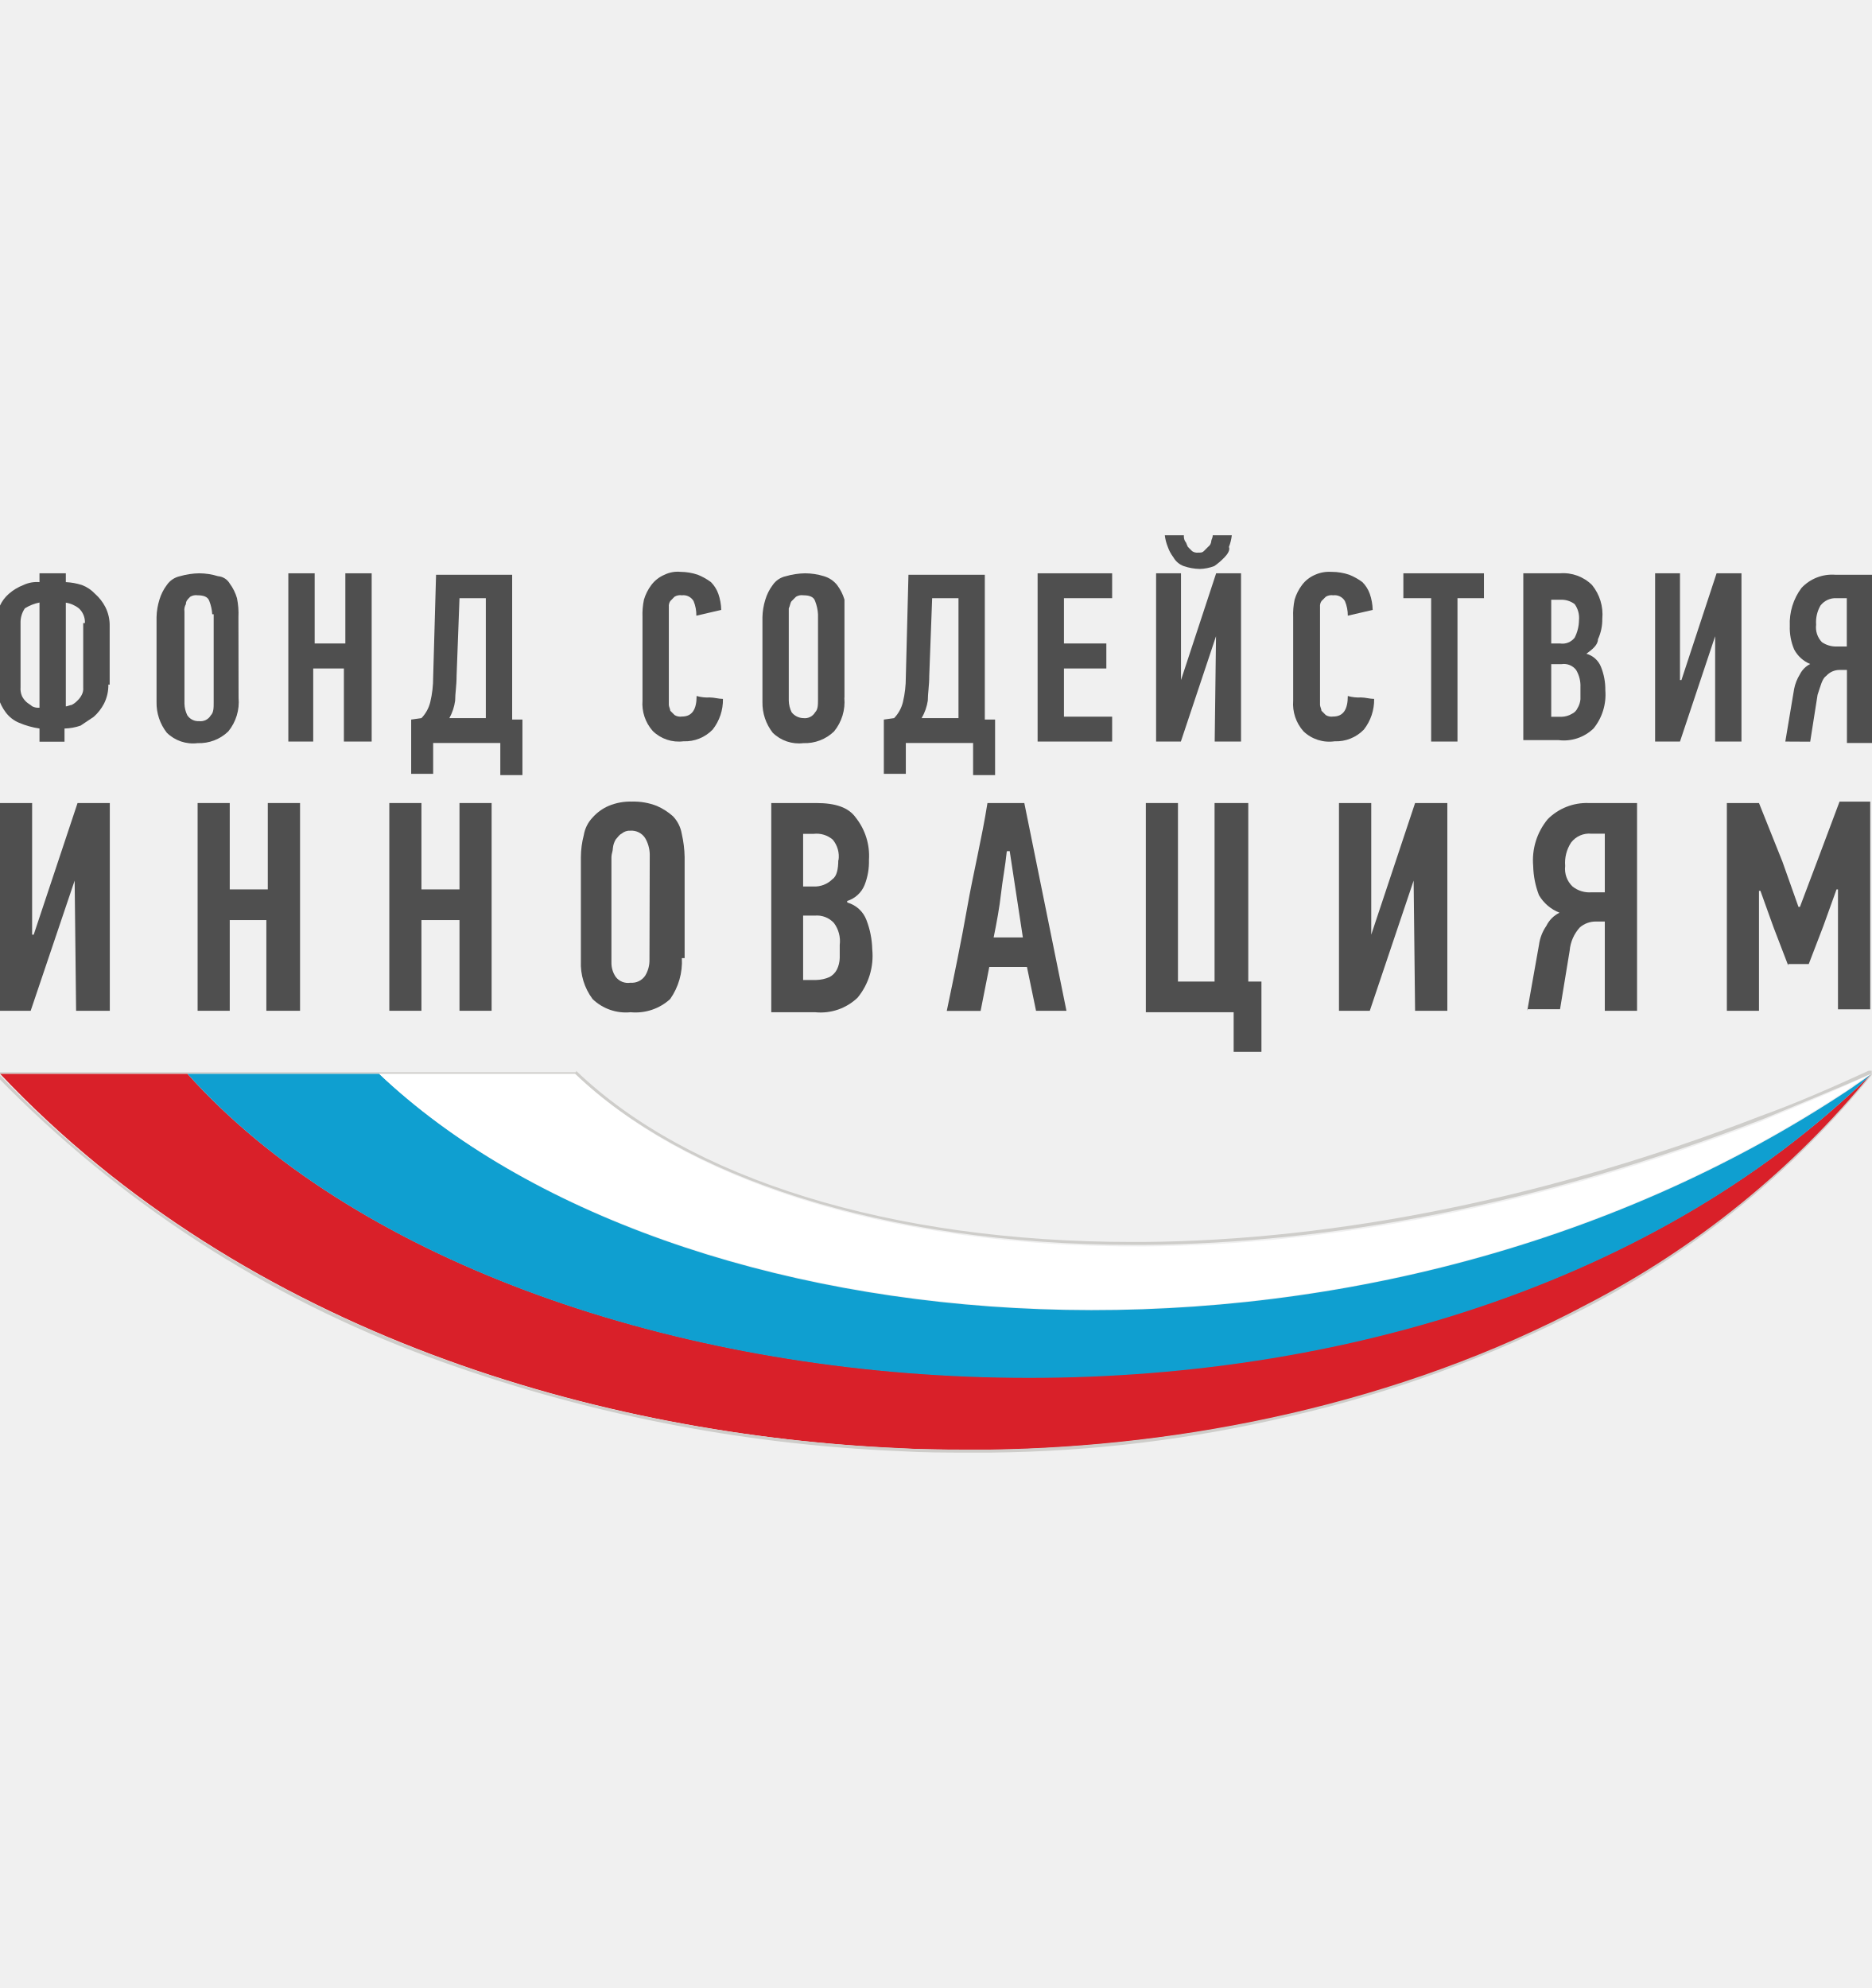
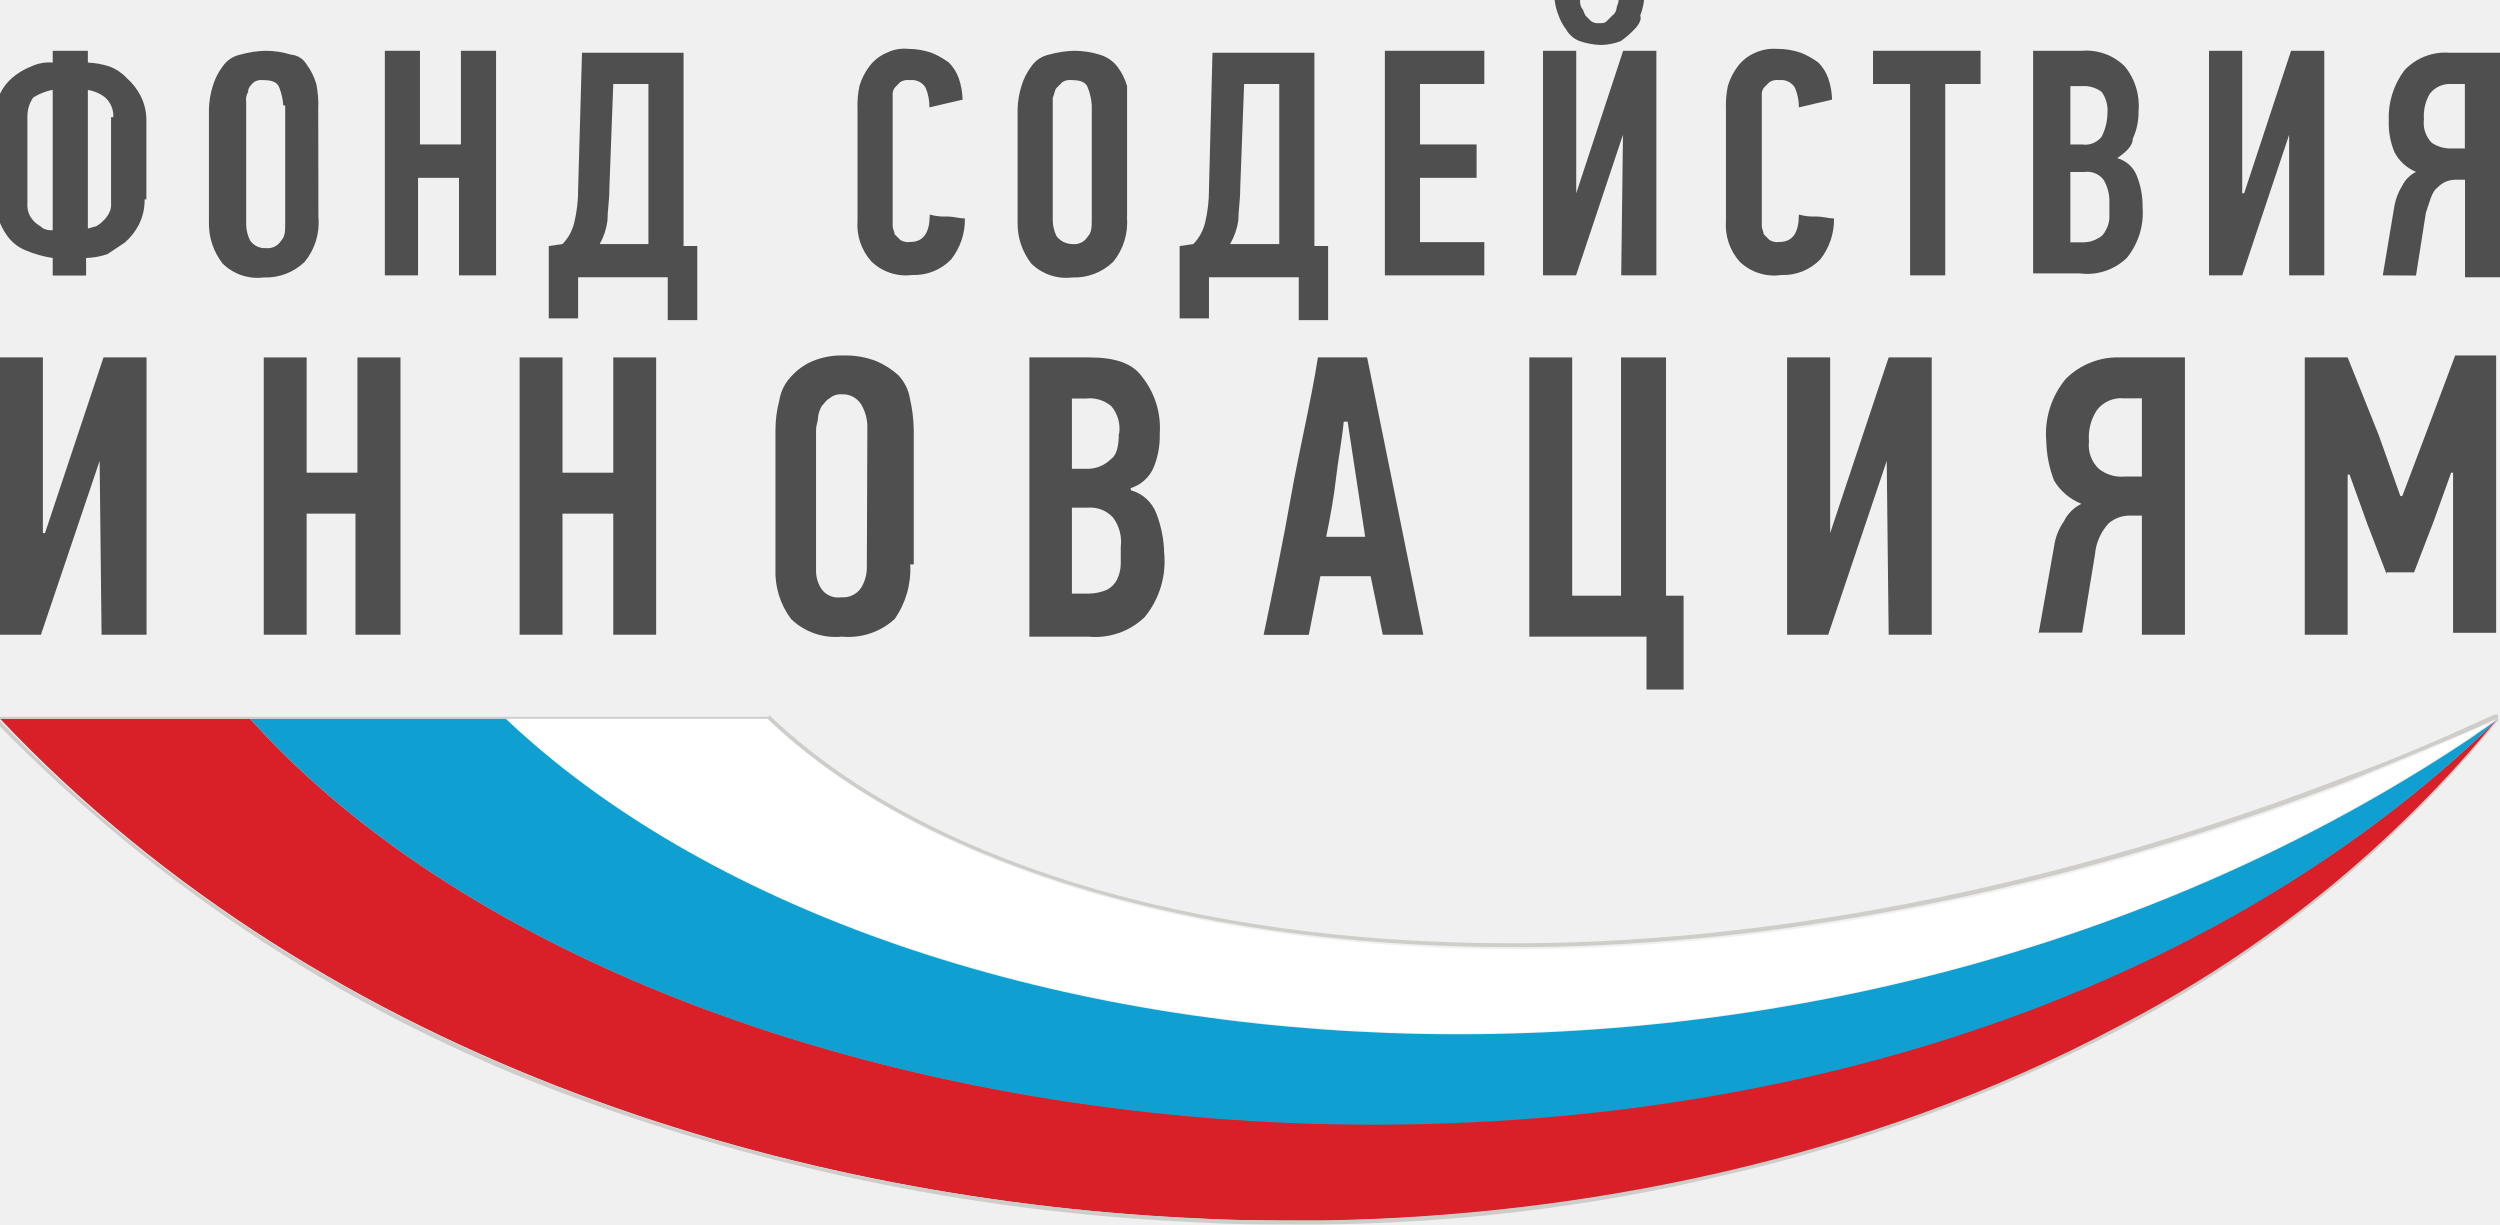
- <svg xmlns="http://www.w3.org/2000/svg" width="23.15mm" height="24.59mm" viewBox="0 0 142.16 69.69">
+ <svg xmlns="http://www.w3.org/2000/svg" width="142.27" height="69.69" viewBox="0 0 142.27 69.69">
  <g>
    <path d="M8.23,11.34a3.08,3.08,0,0,1-.33,1.45,3.48,3.48,0,0,1-.78,1l-1,.67a4,4,0,0,1-1.22.22v1H3v-1a6.35,6.35,0,0,1-1.56-.44,2.42,2.42,0,0,1-1-.78,3.5,3.5,0,0,1-.56-1.11,5.68,5.68,0,0,1-.22-1.45V6.78A3.08,3.08,0,0,1,0,5.34a2.66,2.66,0,0,1,.67-.89,3.67,3.67,0,0,1,1.11-.67A2.39,2.39,0,0,1,3,3.56V2.89H5v.67a4.74,4.74,0,0,1,1.22.22,2.62,2.62,0,0,1,1,.67,3.44,3.44,0,0,1,.78,1,3.06,3.06,0,0,1,.33,1.45v4.45ZM3,5.11a3.33,3.33,0,0,0-1.11.44,1.88,1.88,0,0,0-.33,1.11v4.89a1.41,1.41,0,0,0,.11.67,1.55,1.55,0,0,0,.33.44c.11.11.33.22.44.33a1,1,0,0,0,.56.11ZM6.45,6.67A1.43,1.43,0,0,0,6,5.56a2.1,2.1,0,0,0-1-.44V13c.11,0,.33-.11.44-.11a1.55,1.55,0,0,0,.44-.33,1.54,1.54,0,0,0,.33-.44,1,1,0,0,0,.11-.56V6.67Z" style="fill: #4f4f4f" />
    <path d="M18.12,12.34a3.53,3.53,0,0,1-.78,2.56,3.18,3.18,0,0,1-2.33.89A2.83,2.83,0,0,1,12.67,15a3.67,3.67,0,0,1-.78-2.33V6.22a4.82,4.82,0,0,1,.22-1.33,3.52,3.52,0,0,1,.56-1.11,1.62,1.62,0,0,1,1-.67,5.63,5.63,0,0,1,1.45-.22,4.92,4.92,0,0,1,1.44.22,1.13,1.13,0,0,1,.89.56A3.48,3.48,0,0,1,18,4.78a5.87,5.87,0,0,1,.11,1.45ZM16.12,6a3.25,3.25,0,0,0-.22-1c-.11-.33-.44-.44-.89-.44a.84.84,0,0,0-.56.11c-.22.22-.33.33-.33.56a.84.84,0,0,0-.11.56v7a2.08,2.08,0,0,0,.22.89,1,1,0,0,0,.89.44.9.9,0,0,0,.89-.44c.22-.22.22-.56.22-1V6Z" style="fill: #4f4f4f" />
    <polygon points="26.12 15.67 26.12 10.12 23.79 10.12 23.79 15.67 21.9 15.67 21.9 2.89 23.9 2.89 23.9 8.22 26.23 8.22 26.23 2.89 28.23 2.89 28.23 15.67 26.12 15.67" style="fill: #4f4f4f" />
    <path d="M32.9,15.67v2.45H31.23V14l.78-.11a2.65,2.65,0,0,0,.67-1.22,7.93,7.93,0,0,0,.22-1.89L33.12,3H38.9V14h.78v4.22H38V15.78H32.9Zm1.78-5c0,.78-.11,1.33-.11,1.89a3.75,3.75,0,0,1-.44,1.33H36.9V4.78h-2Z" style="fill: #4f4f4f" />
    <path d="M51.68,2.78A4.15,4.15,0,0,1,53,3a4.5,4.5,0,0,1,1,.56,2.42,2.42,0,0,1,.56.89,4,4,0,0,1,.22,1.22l-1.89.44A2.77,2.77,0,0,0,52.68,5a.9.9,0,0,0-.89-.44.83.83,0,0,0-.56.11L50.91,5a.67.67,0,0,0-.11.44v7.45c0,.11.11.33.11.44l.33.33a.83.83,0,0,0,.56.11c.78,0,1.11-.56,1.11-1.56a3.07,3.07,0,0,0,1,.11c.33,0,.67.11,1,.11a3.66,3.66,0,0,1-.78,2.33,2.92,2.92,0,0,1-2.22.89,2.82,2.82,0,0,1-2.33-.78,3.13,3.13,0,0,1-.78-2.33V6.22a5.41,5.41,0,0,1,.11-1.33,3.52,3.52,0,0,1,.56-1.11,2.42,2.42,0,0,1,1-.78,2.26,2.26,0,0,1,1.22-.22" style="fill: #4f4f4f" />
    <path d="M64.13,12.34a3.53,3.53,0,0,1-.78,2.56,3.18,3.18,0,0,1-2.33.89A2.83,2.83,0,0,1,58.69,15a3.68,3.68,0,0,1-.78-2.33V6.22a4.81,4.81,0,0,1,.22-1.33,3.5,3.5,0,0,1,.56-1.11,1.62,1.62,0,0,1,1-.67,5.63,5.63,0,0,1,1.45-.22,4.93,4.93,0,0,1,1.44.22,2,2,0,0,1,1,.67,3.48,3.48,0,0,1,.56,1.11v7.45ZM62.13,6a3.25,3.25,0,0,0-.22-1c-.11-.33-.44-.44-.89-.44a.83.83,0,0,0-.56.11L60.13,5c-.11.11-.11.33-.22.56v7a2.11,2.11,0,0,0,.22.89,1.16,1.16,0,0,0,.89.44.9.9,0,0,0,.89-.44c.22-.22.22-.56.22-1Z" style="fill: #4f4f4f" />
    <path d="M68.8,15.67v2.45H67.13V14l.78-.11a2.65,2.65,0,0,0,.67-1.22,7.93,7.93,0,0,0,.22-1.89L69,3H74.8V14h.78v4.22H73.91V15.78H68.8Zm1.78-5c0,.78-.11,1.33-.11,1.89A3.75,3.75,0,0,1,70,13.89H72.8V4.78h-2Z" style="fill: #4f4f4f" />
    <polygon points="78.81 15.67 78.81 2.89 84.47 2.89 84.47 4.78 80.81 4.78 80.81 8.22 84.03 8.22 84.03 10.12 80.81 10.12 80.81 13.78 84.47 13.78 84.47 15.67 78.81 15.67" style="fill: #4f4f4f" />
    <path d="M92.36,7.67l-2.67,8H87.81V2.89H89.7V11l2.67-8.11h1.89V15.67h-2ZM89.92,0A.84.84,0,0,0,90,.44c.11.11.11.22.22.44l.33.33a.67.67,0,0,0,.44.11c.22,0,.33,0,.44-.11l.33-.33A.58.58,0,0,0,92,.44c0-.11.11-.22.11-.44h1.45a3.48,3.48,0,0,1-.22.89c.11.22-.11.56-.33.78a4.84,4.84,0,0,1-.78.67,3.29,3.29,0,0,1-1.11.22,4,4,0,0,1-1.22-.22,1.49,1.49,0,0,1-.78-.67A2.81,2.81,0,0,1,88.7.89,3.44,3.44,0,0,1,88.47,0Z" style="fill: #4f4f4f" />
    <path d="M101.15,2.78a4.14,4.14,0,0,1,1.33.22,4.51,4.51,0,0,1,1,.56,2.43,2.43,0,0,1,.56.89,4,4,0,0,1,.22,1.22l-1.89.44A2.77,2.77,0,0,0,102.15,5a.9.9,0,0,0-.89-.44.83.83,0,0,0-.56.11l-.33.33a.67.67,0,0,0-.11.44v7.45c0,.11.11.33.11.44l.33.33a.83.83,0,0,0,.56.11c.78,0,1.11-.56,1.11-1.56a3.07,3.07,0,0,0,1,.11c.33,0,.67.11,1,.11a3.66,3.66,0,0,1-.78,2.33,2.92,2.92,0,0,1-2.22.89A2.83,2.83,0,0,1,99,14.89a3.14,3.14,0,0,1-.78-2.33V6.22a5.41,5.41,0,0,1,.11-1.33,3.5,3.5,0,0,1,.56-1.11,2.42,2.42,0,0,1,1-.78,2.6,2.6,0,0,1,1.22-.22" style="fill: #4f4f4f" />
    <polygon points="110.7 4.78 110.7 15.67 108.7 15.67 108.7 4.78 106.59 4.78 106.59 2.89 112.71 2.89 112.71 4.78 110.7 4.78" style="fill: #4f4f4f" />
    <path d="M120.49,9a1.68,1.68,0,0,1,1.11,1,4.59,4.59,0,0,1,.33,1.78,4.08,4.08,0,0,1-.89,2.89,3.24,3.24,0,0,1-2.67.89h-2.67V2.89h2.78a3.11,3.11,0,0,1,2.44.89,3.53,3.53,0,0,1,.78,2.56,3.56,3.56,0,0,1-.33,1.56c0,.44-.44.78-.89,1.11m-.55-2.56a1.79,1.79,0,0,0-.33-1.22,1.66,1.66,0,0,0-1.11-.33h-.67V8.22h.67a1.17,1.17,0,0,0,1.11-.44,3,3,0,0,0,.33-1.33m.11,5.11a2.37,2.37,0,0,0-.33-1.33,1.17,1.17,0,0,0-1.11-.44h-.78v4h.78a1.61,1.61,0,0,0,.78-.22.87.87,0,0,0,.44-.44,1.58,1.58,0,0,0,.22-.67Z" style="fill: #4f4f4f" />
    <polygon points="130.27 7.67 127.6 15.67 125.71 15.67 125.71 2.89 127.6 2.89 127.6 11 127.71 11 130.38 2.89 132.27 2.89 132.27 15.67 130.27 15.67 130.27 7.67" style="fill: #4f4f4f" />
    <path d="M135.6,15.67l.67-4a3.33,3.33,0,0,1,.44-1.11,1.75,1.75,0,0,1,.78-.78,2.41,2.41,0,0,1-1.22-1.11,4.21,4.21,0,0,1-.33-1.78A4.48,4.48,0,0,1,136.83,4a3.19,3.19,0,0,1,2.56-1h2.89V15.78h-2V10.23h-.56a1.36,1.36,0,0,0-1,.44c-.33.22-.44.78-.67,1.45l-.56,3.56Zm3.89-10.89a1.44,1.44,0,0,0-1.22.56,2.52,2.52,0,0,0-.33,1.45,1.62,1.62,0,0,0,.44,1.33,1.88,1.88,0,0,0,1.11.33h.78V4.78Z" style="fill: #4f4f4f" />
    <polygon points="5.67 26.23 2.33 36.12 0 36.12 0 20.34 2.44 20.34 2.44 30.34 2.56 30.34 5.89 20.34 8.34 20.34 8.34 36.12 5.78 36.12 5.67 26.23" style="fill: #4f4f4f" />
    <polygon points="20.23 36.12 20.23 29.23 17.45 29.23 17.45 36.12 15.01 36.12 15.01 20.34 17.45 20.34 17.45 26.9 20.34 26.9 20.34 20.34 22.79 20.34 22.79 36.12 20.23 36.12" style="fill: #4f4f4f" />
    <polygon points="34.9 36.12 34.9 29.23 32.01 29.23 32.01 36.12 29.57 36.12 29.57 20.34 32.01 20.34 32.01 26.9 34.9 26.9 34.9 20.34 37.34 20.34 37.34 36.12 34.9 36.12" style="fill: #4f4f4f" />
-     <path d="M51.79,32.12a4.94,4.94,0,0,1-.89,3.11,3.9,3.9,0,0,1-3,1,3.64,3.64,0,0,1-2.89-1,4.48,4.48,0,0,1-.89-2.89V24.45a6.68,6.68,0,0,1,.22-1.67A2.53,2.53,0,0,1,45,21.45a3.47,3.47,0,0,1,1.22-.89A4.24,4.24,0,0,1,48,20.23a4.79,4.79,0,0,1,1.89.33,4.58,4.58,0,0,1,1.22.78,2.53,2.53,0,0,1,.67,1.33A8.57,8.57,0,0,1,52,24.45v7.67Zm-2.44-7.89A2.53,2.53,0,0,0,49,23a1.23,1.23,0,0,0-1.11-.56.93.93,0,0,0-.67.22c-.22.11-.33.33-.45.44a1.59,1.59,0,0,0-.22.67c0,.22-.11.44-.11.67v8a1.88,1.88,0,0,0,.33,1.11,1.17,1.17,0,0,0,1.11.44A1.23,1.23,0,0,0,49,33.46a2.24,2.24,0,0,0,.33-1.22Z" style="fill: #4f4f4f" />
+     <path d="M51.8,32.12a4.94,4.94,0,0,1-.89,3.11,3.9,3.9,0,0,1-3,1,3.64,3.64,0,0,1-2.89-1,4.48,4.48,0,0,1-.89-2.89V24.45a6.68,6.68,0,0,1,.22-1.67A2.53,2.53,0,0,1,45,21.45a3.47,3.47,0,0,1,1.22-.89A4.24,4.24,0,0,1,48,20.23a4.79,4.79,0,0,1,1.89.33,4.58,4.58,0,0,1,1.22.78,2.53,2.53,0,0,1,.67,1.33A8.57,8.57,0,0,1,52,24.45v7.67Zm-2.44-7.89A2.53,2.53,0,0,0,49,23a1.23,1.23,0,0,0-1.11-.56.93.93,0,0,0-.67.22c-.22.11-.33.33-.45.44a1.59,1.59,0,0,0-.22.67c0,.22-.11.44-.11.67v8a1.88,1.88,0,0,0,.33,1.11,1.17,1.17,0,0,0,1.11.44A1.23,1.23,0,0,0,49,33.46a2.24,2.24,0,0,0,.33-1.22Z" style="fill: #4f4f4f" />
    <path d="M64.36,27.9a2.17,2.17,0,0,1,1.45,1.33,6.6,6.6,0,0,1,.44,2.22,5,5,0,0,1-1.11,3.67,4.06,4.06,0,0,1-3.22,1.11H58.58V20.34H62c1.45,0,2.45.33,3,1.11a4.67,4.67,0,0,1,1,3.22,4.79,4.79,0,0,1-.33,1.89,2.09,2.09,0,0,1-1.33,1.22Zm-.67-3.22a2,2,0,0,0-.44-1.56,1.89,1.89,0,0,0-1.45-.44H61v4h.78a1.92,1.92,0,0,0,1.45-.56c.33-.22.44-.78.44-1.45m.11,6.45a2.31,2.31,0,0,0-.44-1.67,1.76,1.76,0,0,0-1.45-.56H61v4.89h1a2.66,2.66,0,0,0,1-.22,1.34,1.34,0,0,0,.56-.56,2.11,2.11,0,0,0,.22-.89Z" style="fill: #4f4f4f" />
    <path d="M78.69,36.12,78,32.79H75.14l-.33,1.67-.33,1.67H71.91c.56-2.67,1.11-5.33,1.56-7.89S74.58,23,75,20.34H77.8L81,36.12ZM76.47,24c-.11,1.11-.33,2.22-.44,3.22s-.33,2.22-.56,3.33h2.22l-1-6.56Z" style="fill: #4f4f4f" />
    <polygon points="94.81 20.34 94.81 33.9 95.81 33.9 95.81 39.24 93.7 39.24 93.7 36.23 87.03 36.23 87.03 20.34 89.47 20.34 89.47 33.9 92.25 33.9 92.25 20.34 94.81 20.34" style="fill: #4f4f4f" />
    <polygon points="107.37 26.23 104.04 36.12 101.7 36.12 101.7 20.34 104.15 20.34 104.15 30.34 107.48 20.34 109.93 20.34 109.93 36.12 107.48 36.12 107.37 26.23" style="fill: #4f4f4f" />
    <path d="M116,36.12l.89-5a3.29,3.29,0,0,1,.56-1.45,2.18,2.18,0,0,1,1-1,3.13,3.13,0,0,1-1.56-1.33,6.57,6.57,0,0,1-.44-2.22,4.89,4.89,0,0,1,1.11-3.56,4.18,4.18,0,0,1,3.11-1.22h3.67V36.12h-2.45V29.34h-.67a1.85,1.85,0,0,0-1.22.44,3,3,0,0,0-.78,1.78L118.49,36H116Zm4.89-13.45a1.73,1.73,0,0,0-1.56.67,2.81,2.81,0,0,0-.45,1.78,1.85,1.85,0,0,0,.56,1.56,2.05,2.05,0,0,0,1.45.44h1V22.67Z" style="fill: #4f4f4f" />
    <polygon points="135.82 32.68 134.71 29.79 133.71 27.01 133.6 27.01 133.6 36.12 131.16 36.12 131.16 20.34 133.6 20.34 135.38 24.79 136.6 28.23 136.71 28.23 138.05 24.68 139.72 20.23 142.05 20.23 142.05 36.01 139.6 36.01 139.6 26.9 139.49 26.9 138.49 29.68 137.38 32.57 135.82 32.57 135.82 32.68" style="fill: #4f4f4f" />
    <path d="M142.16,40.9h0c-34.34,33.57-103,27.79-127.93,0H0C18.78,60.8,45.79,68.36,68.47,69.36c2.33.11,4.67.11,6.89.11,14.67-.22,31-3.45,45.24-11A66.51,66.51,0,0,0,142.16,40.9" style="fill: #d92029" />
    <path d="M142.16,40.9h0c-.56.44-1.11.78-1.56,1.11C103.15,67,51.13,62.13,28.79,40.9H14.23c24.9,27.79,93.59,33.68,127.93,0" style="fill: #0f9fd0" />
    <path d="M133.94,44.46c-17,6.56-33,9.45-47,9.56-19.56.11-35-5.11-43.24-13.12H28.79c22.23,21,73.69,26,111,1.56a3.38,3.38,0,0,0,.78-.56c.56-.33,1-.67,1.56-1-2.78,1.33-5.56,2.45-8.23,3.56" style="fill: #fff" />
    <path d="M43.68,40.9c8.11,7.78,23.23,13,42.46,13h.78c14-.11,30-3,47-9.56,2.67-1.11,5.45-2.22,8.22-3.45a68.65,68.65,0,0,1-21.67,17.56c-14.23,7.56-30.57,10.78-45.24,11H73.58c-1.67,0-3.45,0-5.22-.11C45.68,68.36,18.78,60.8-.11,40.9H43.68m98.48,0h0m-98.48-.11H0c-.11,0-.11,0-.22.11v.22a88.31,88.31,0,0,0,32.9,21.34,117.69,117.69,0,0,0,35.68,7.11c1.78.11,3.45.11,5.22.11h1.67A103.09,103.09,0,0,0,98,66.91a94.52,94.52,0,0,0,22.45-8.23A69.44,69.44,0,0,0,142.16,41v-.33h-.22c-2.67,1.22-5.45,2.45-8.23,3.45-15.78,6.11-32,9.45-46.9,9.56H86c-18.34,0-33.68-4.78-42.24-13,0,.11,0,.11-.11.11" style="fill: #cecdca" />
  </g>
</svg>
